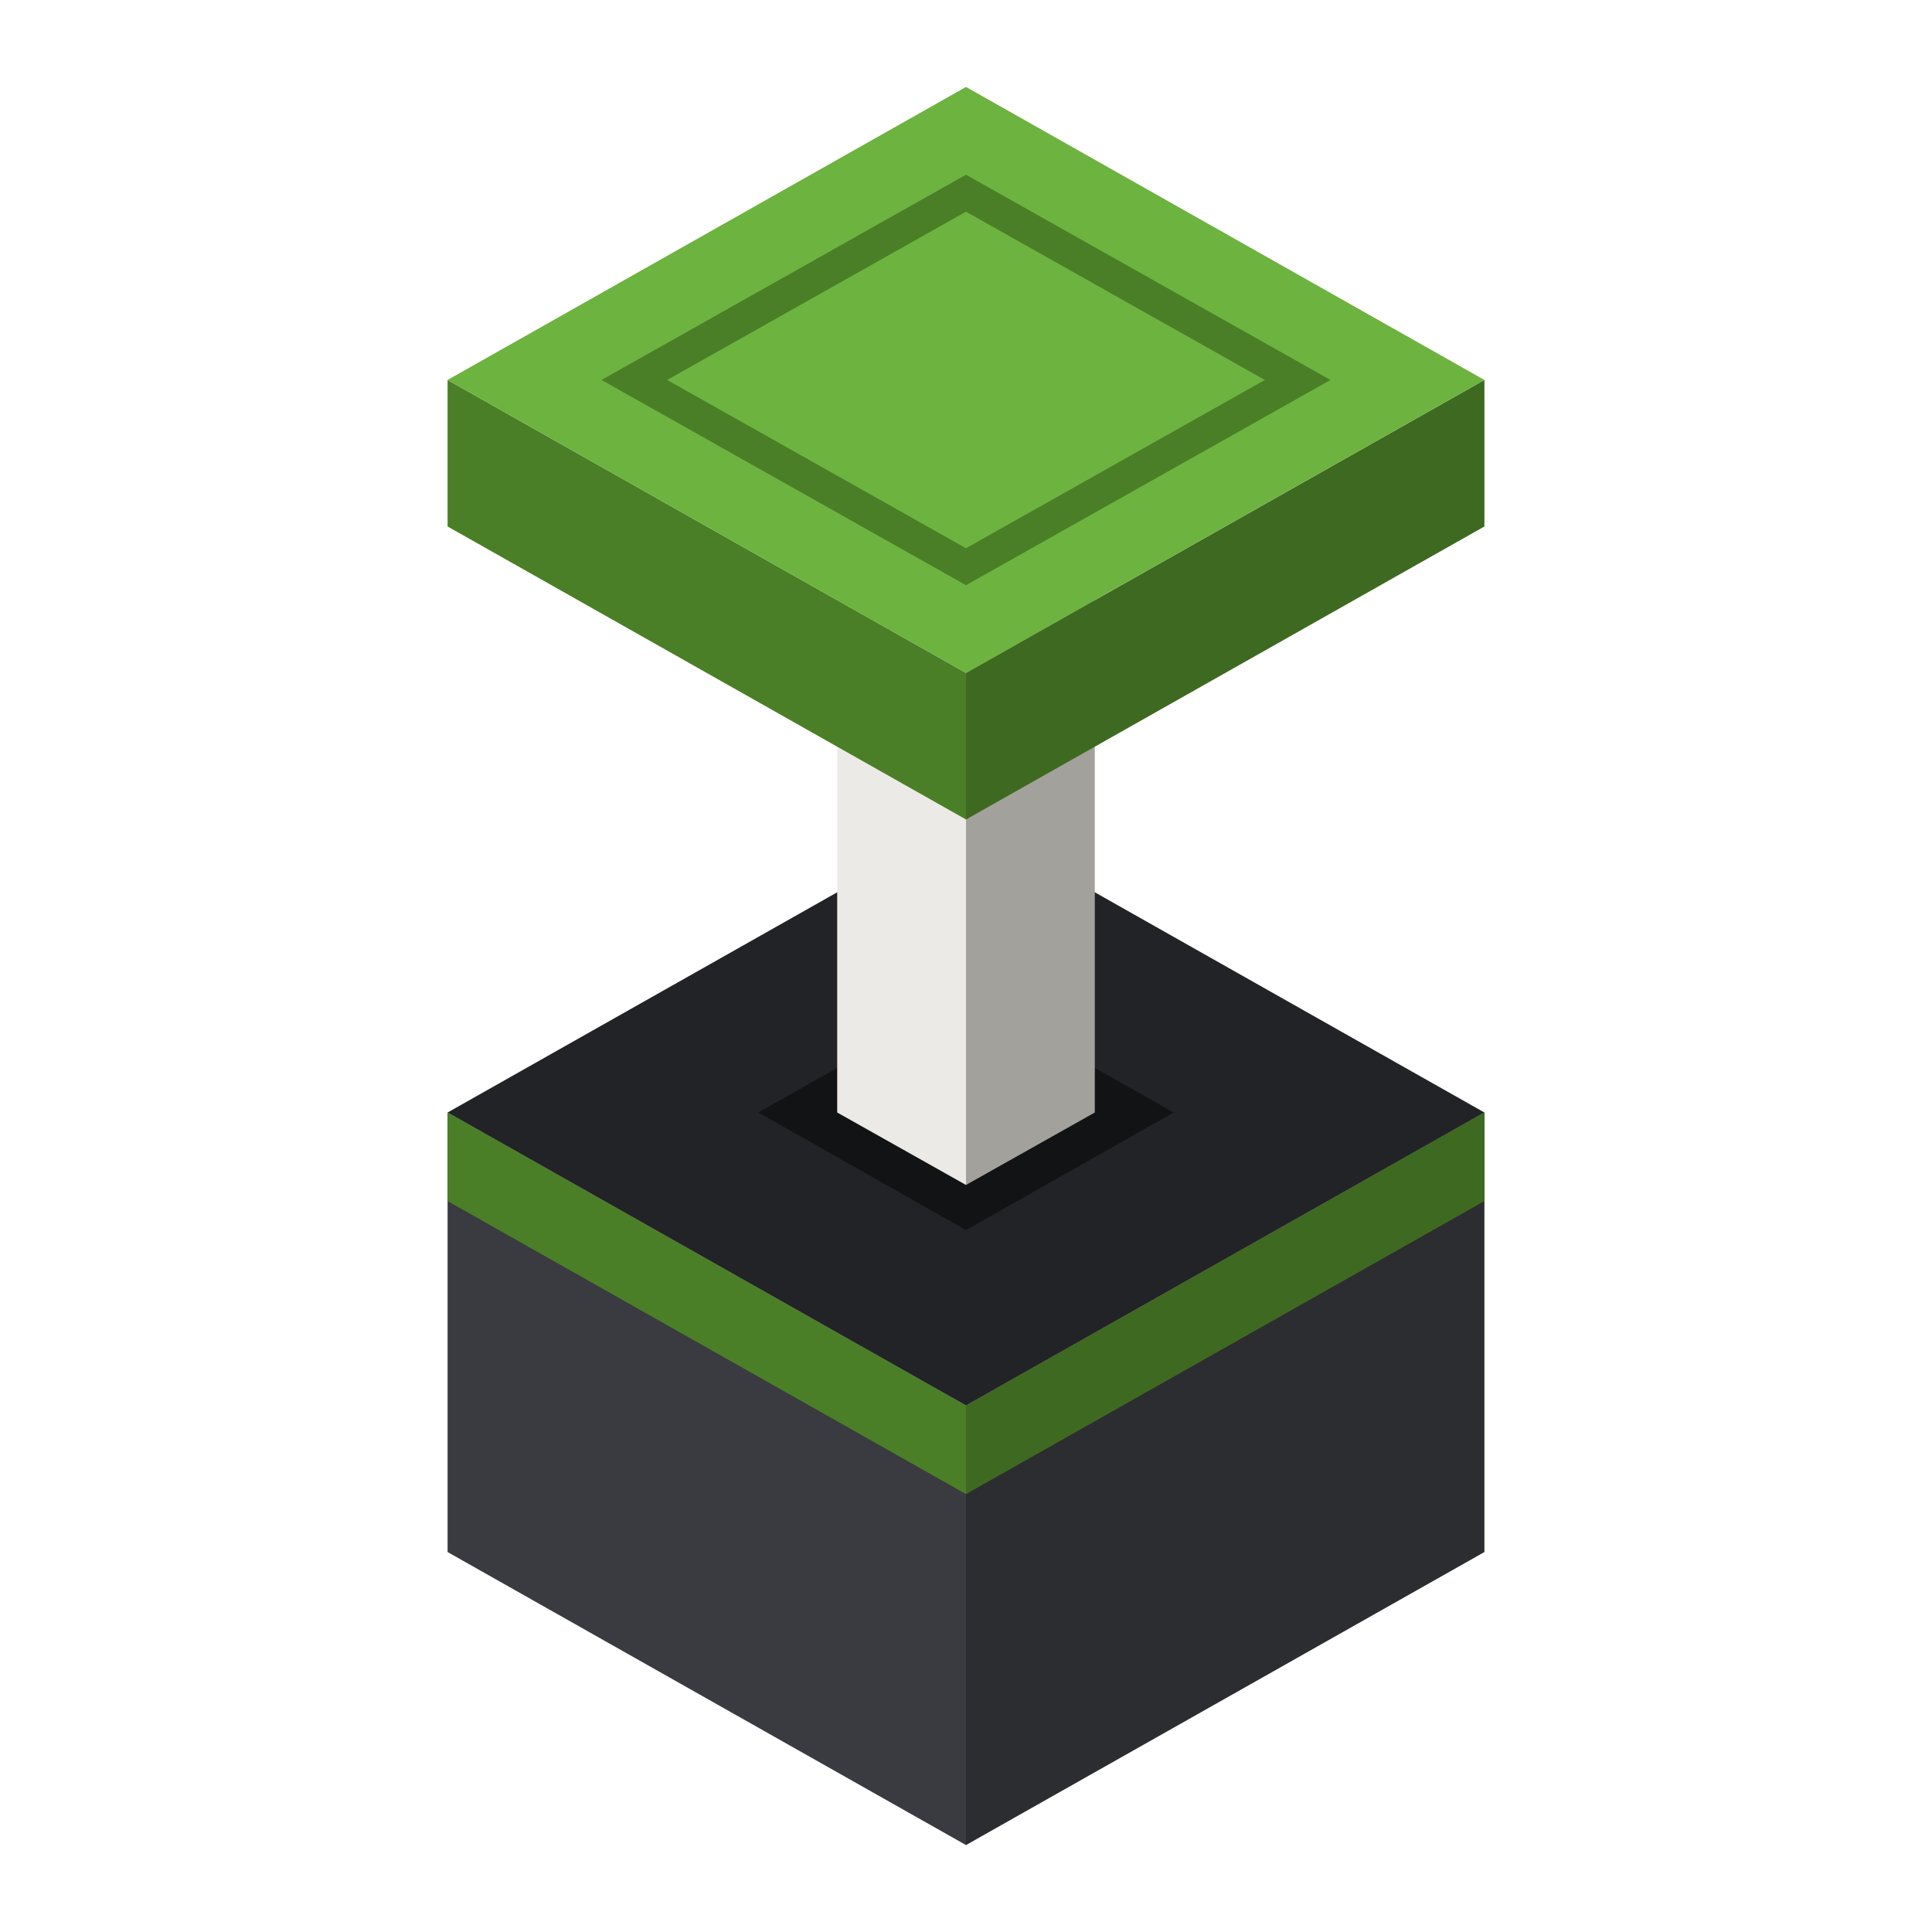
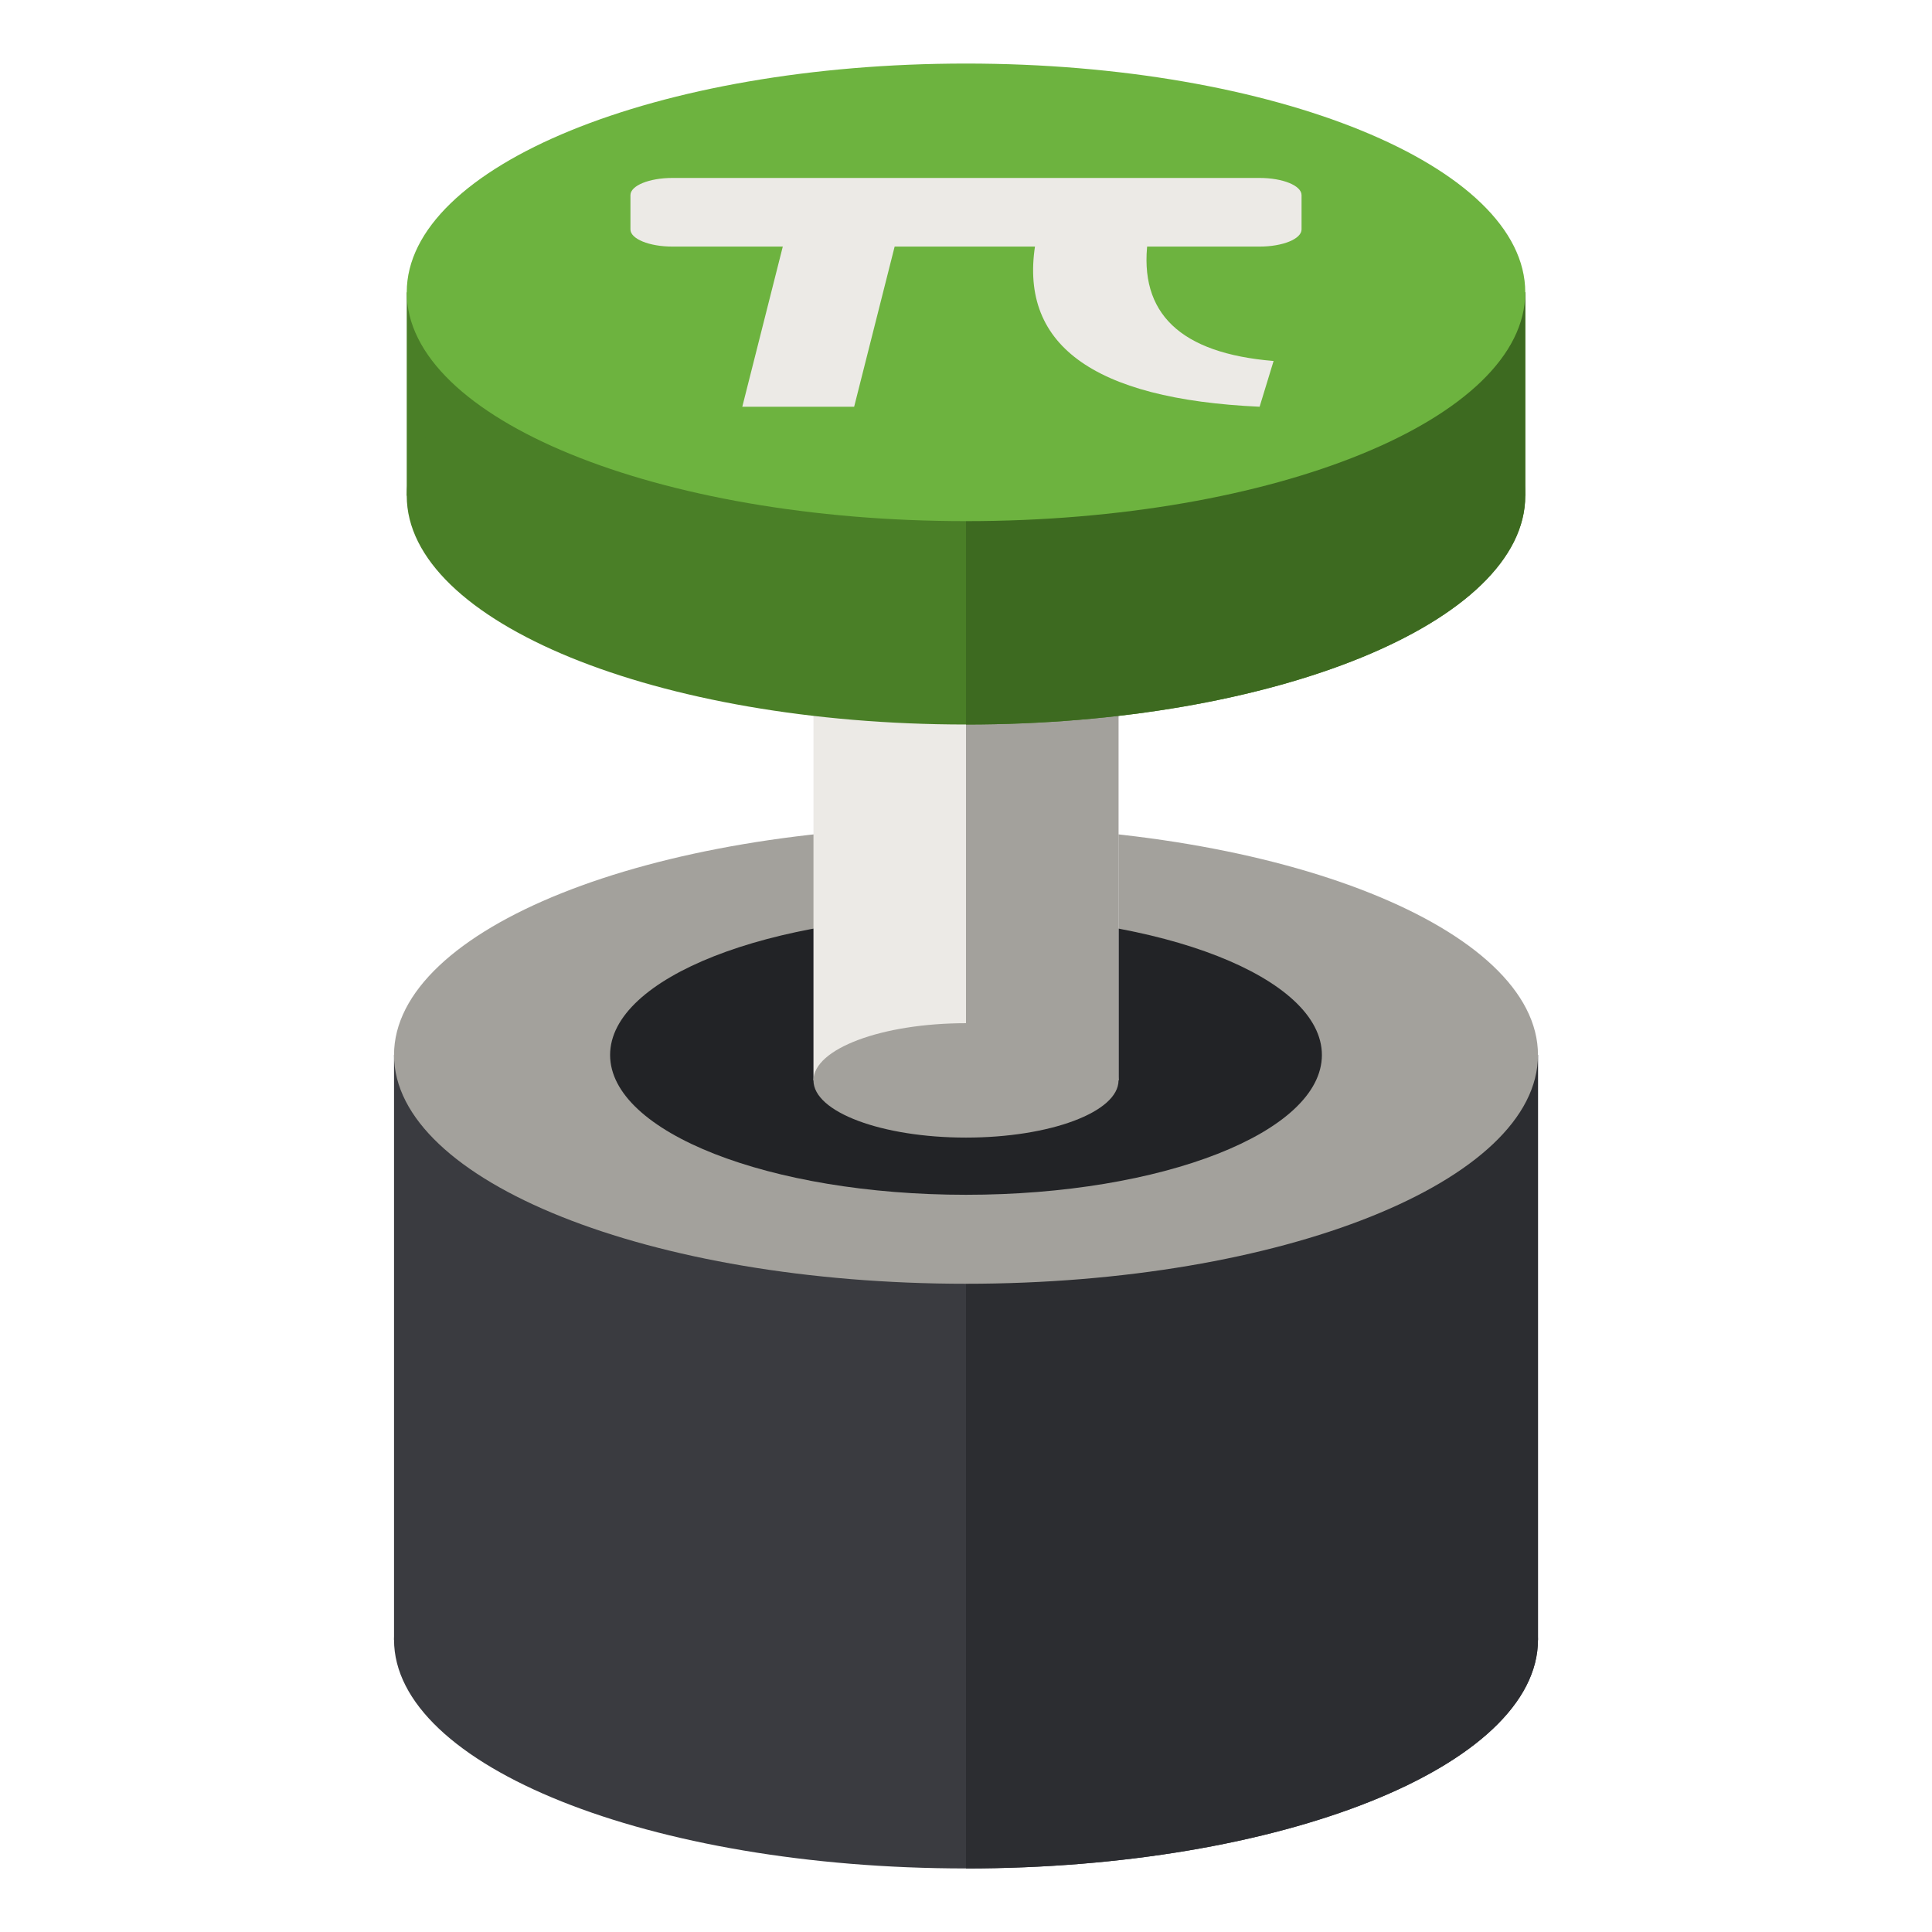
- <svg xmlns="http://www.w3.org/2000/svg" viewBox="0 0 120 120" role="img" aria-label="PiSton">
-   <polygon points="27.8,96.4 60.0,114.6 60.0,87.3 27.8,69.1" fill="#3A3B40" />
-   <polygon points="92.2,96.4 60.0,114.6 60.0,87.3 92.2,69.1" fill="#2C2D31" />
-   <polygon points="60.0,50.9 92.2,69.1 60.0,87.3 27.8,69.1" fill="#222326" />
-   <polygon points="27.8,74.6 60.0,92.8 60.0,87.3 27.8,69.1" fill="#4A7F27" />
-   <polygon points="92.2,74.6 60.0,92.8 60.0,87.3 92.2,69.1" fill="#3D6A20" />
-   <polygon points="60.0,61.8 72.9,69.1 60.0,76.4 47.1,69.1" fill="#121314" />
-   <polygon points="52.0,69.1 60.0,73.6 60.0,37.2 52.0,32.7" fill="#ECEAE6" />
-   <polygon points="68.0,69.1 60.0,73.6 60.0,37.2 68.0,32.7" fill="#A3A19C" />
-   <polygon points="27.8,32.7 60.0,50.9 60.0,41.8 27.8,23.6" fill="#4A7F27" />
-   <polygon points="92.2,32.7 60.0,50.9 60.0,41.8 92.2,23.6" fill="#3D6A20" />
-   <polygon points="60.0,5.4 92.2,23.6 60.0,41.8 27.8,23.6" fill="#6DB33F" />
-   <polygon points="60.0,12.0 80.6,23.6 60.0,35.2 39.4,23.6" fill="none" stroke="#4A7F27" stroke-width="2" />
+ <svg xmlns="http://www.w3.org/2000/svg" viewBox="24 27 152 152">
+   <rect x="55" y="110" width="90" height="46" fill="#3A3B40" />
+   <ellipse cx="100" cy="156" rx="45" ry="18" fill="#3A3B40" />
+   <path d="M100,110 L145,110 L145,156 A45,18 0 0 1 100,174 Z" fill="#2C2D31" />
+   <ellipse cx="100" cy="110" rx="45" ry="18" fill="#A3A19C" />
+   <ellipse cx="100" cy="110" rx="28" ry="11" fill="#222326" />
+   <rect x="88" y="70" width="24" height="42" fill="#ECEAE6" />
+   <rect x="100" y="70" width="12" height="42" fill="#A3A19C" />
+   <ellipse cx="100" cy="112" rx="12" ry="4.5" fill="#A3A19C" />
+   <rect x="56" y="50" width="88" height="16" fill="#4A7F27" />
+   <ellipse cx="100" cy="66" rx="44" ry="18" fill="#4A7F27" />
+   <path d="M100,50 L144,50 L144,66 A44,18 0 0 1 100,84 Z" fill="#3D6A20" />
+   <ellipse cx="100" cy="50" rx="44" ry="18" fill="#6DB33F" />
+   <g transform="translate(100 50) scale(1.1 0.45)" fill="#ECEAE6">
+     <rect x="-24" y="-20" width="48" height="12" rx="3" />
+     <polygon points="-13,-9 -5,-9 -8,20 -16,20" />
+     <path d="M5,-9 L13,-9 Q12,10 22,12 L21,20 Q3,18 5,-9 Z" />
+   </g>
</svg>
